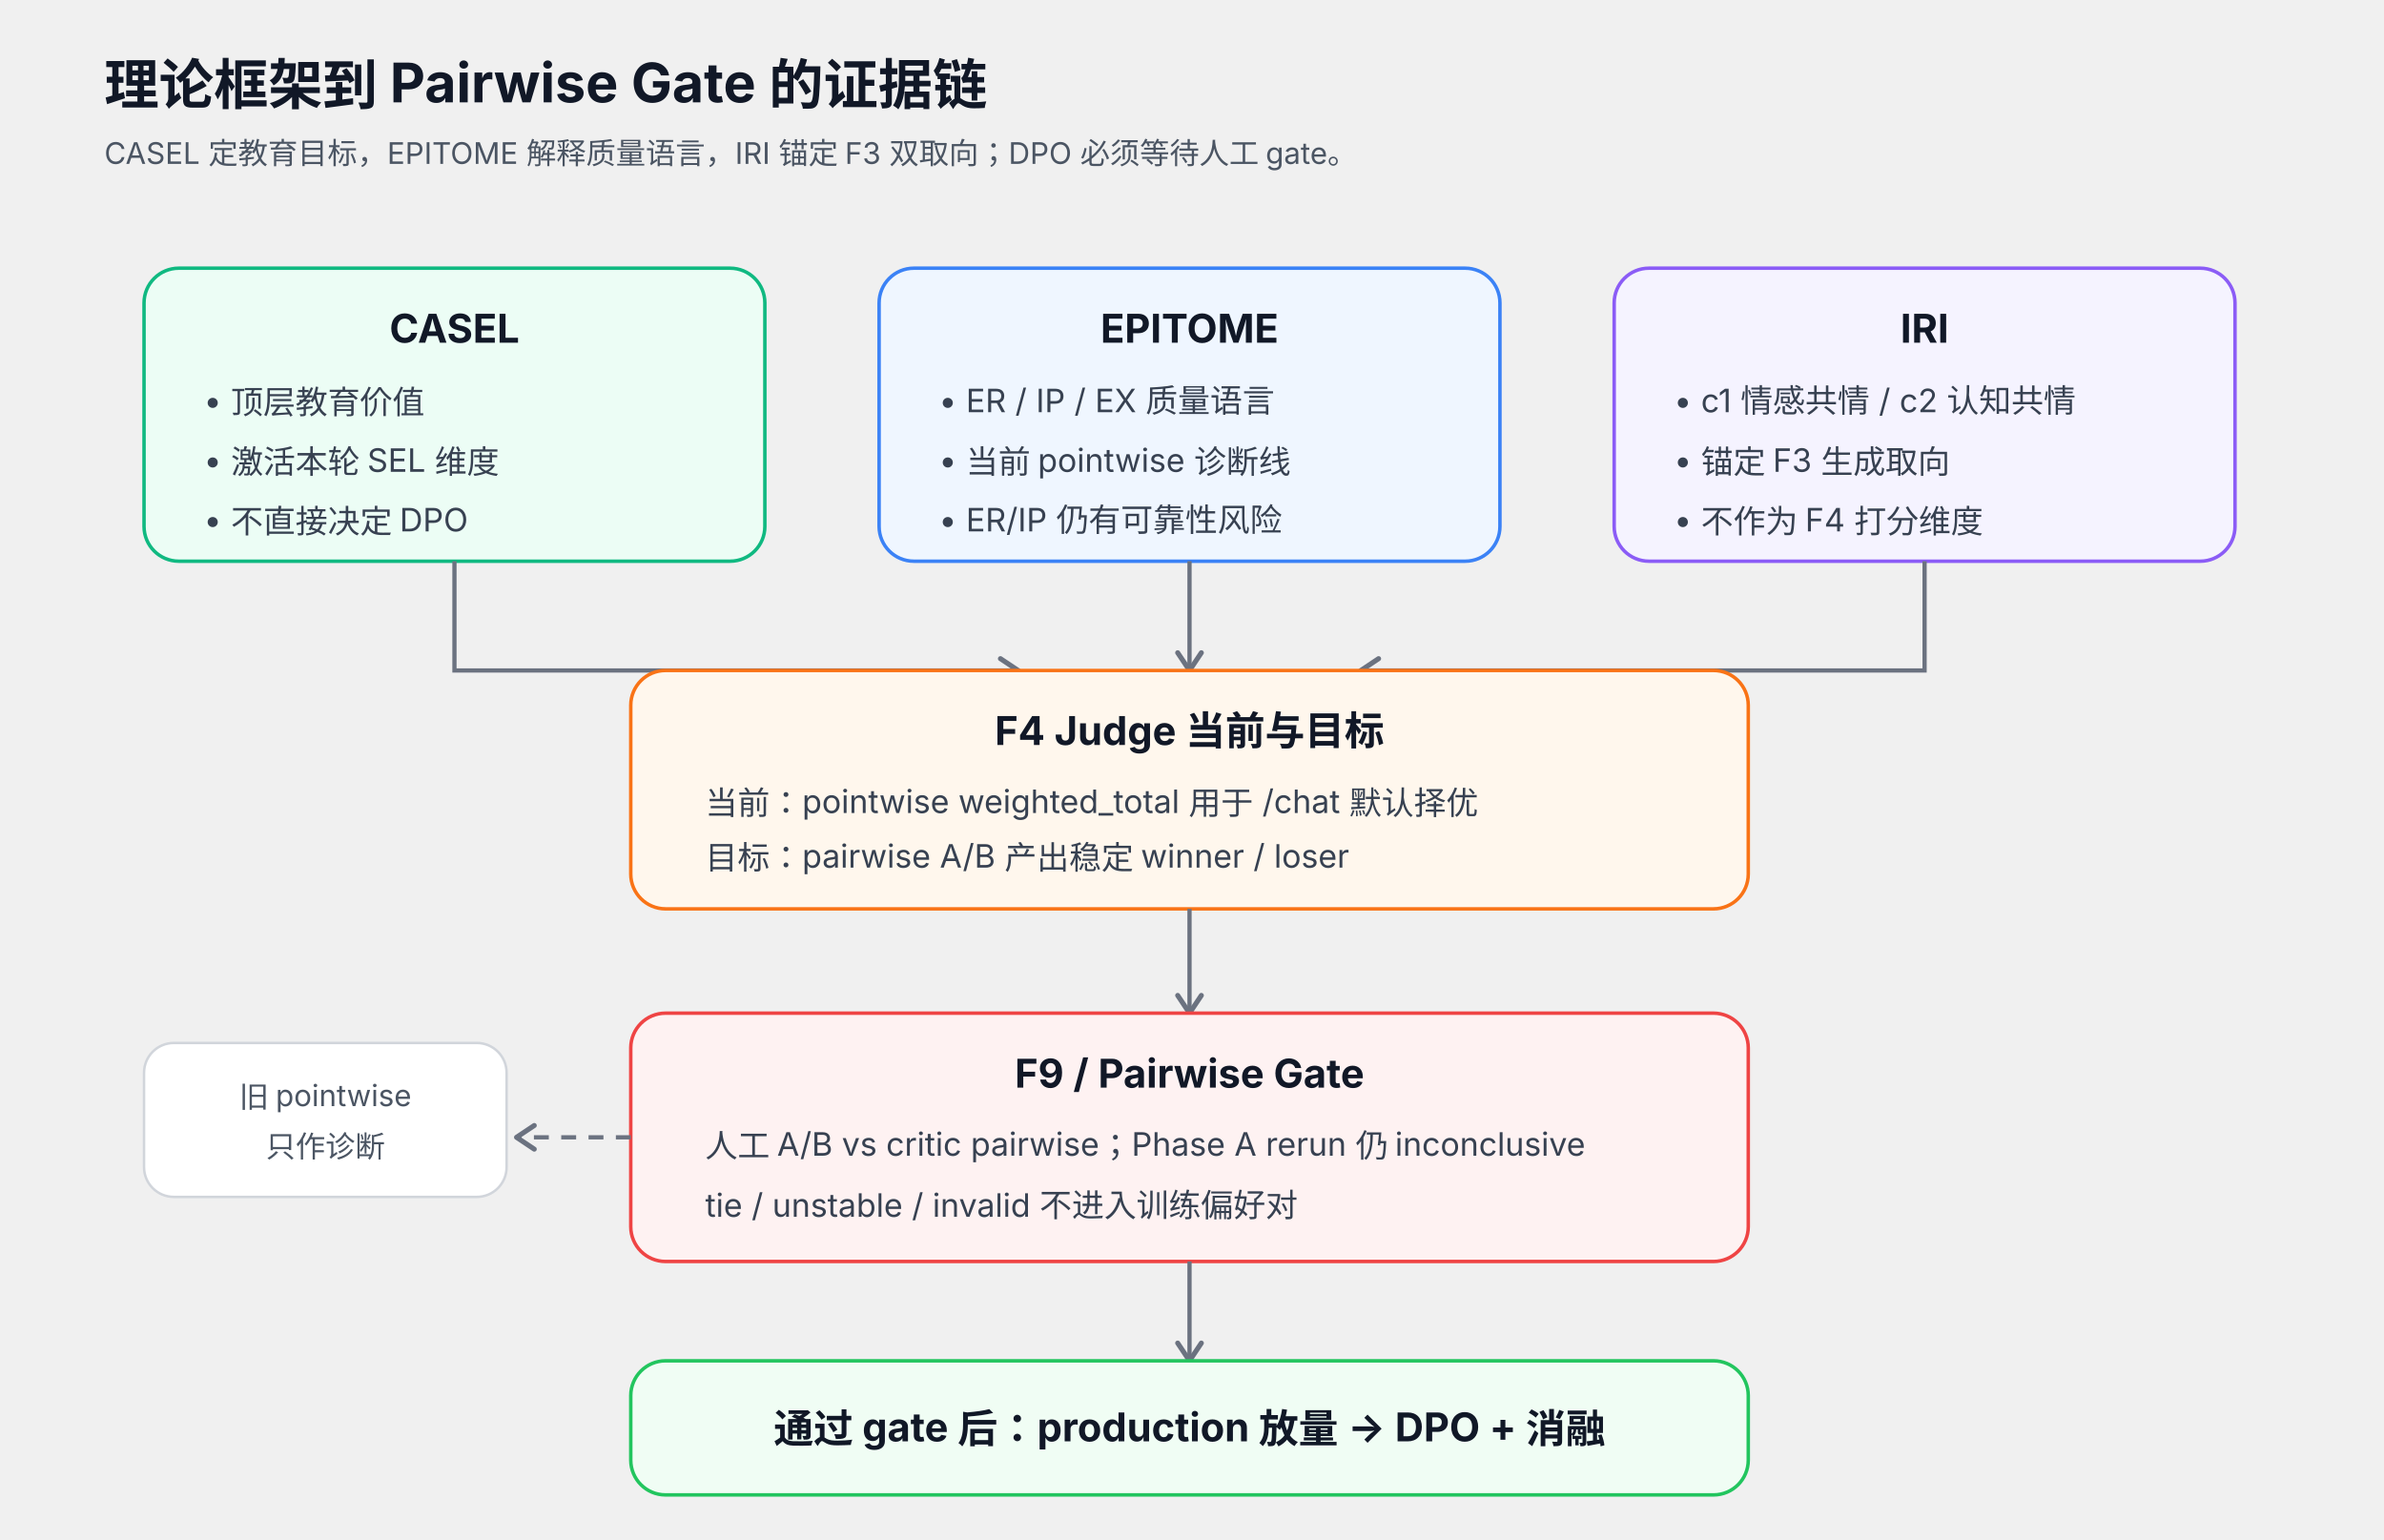
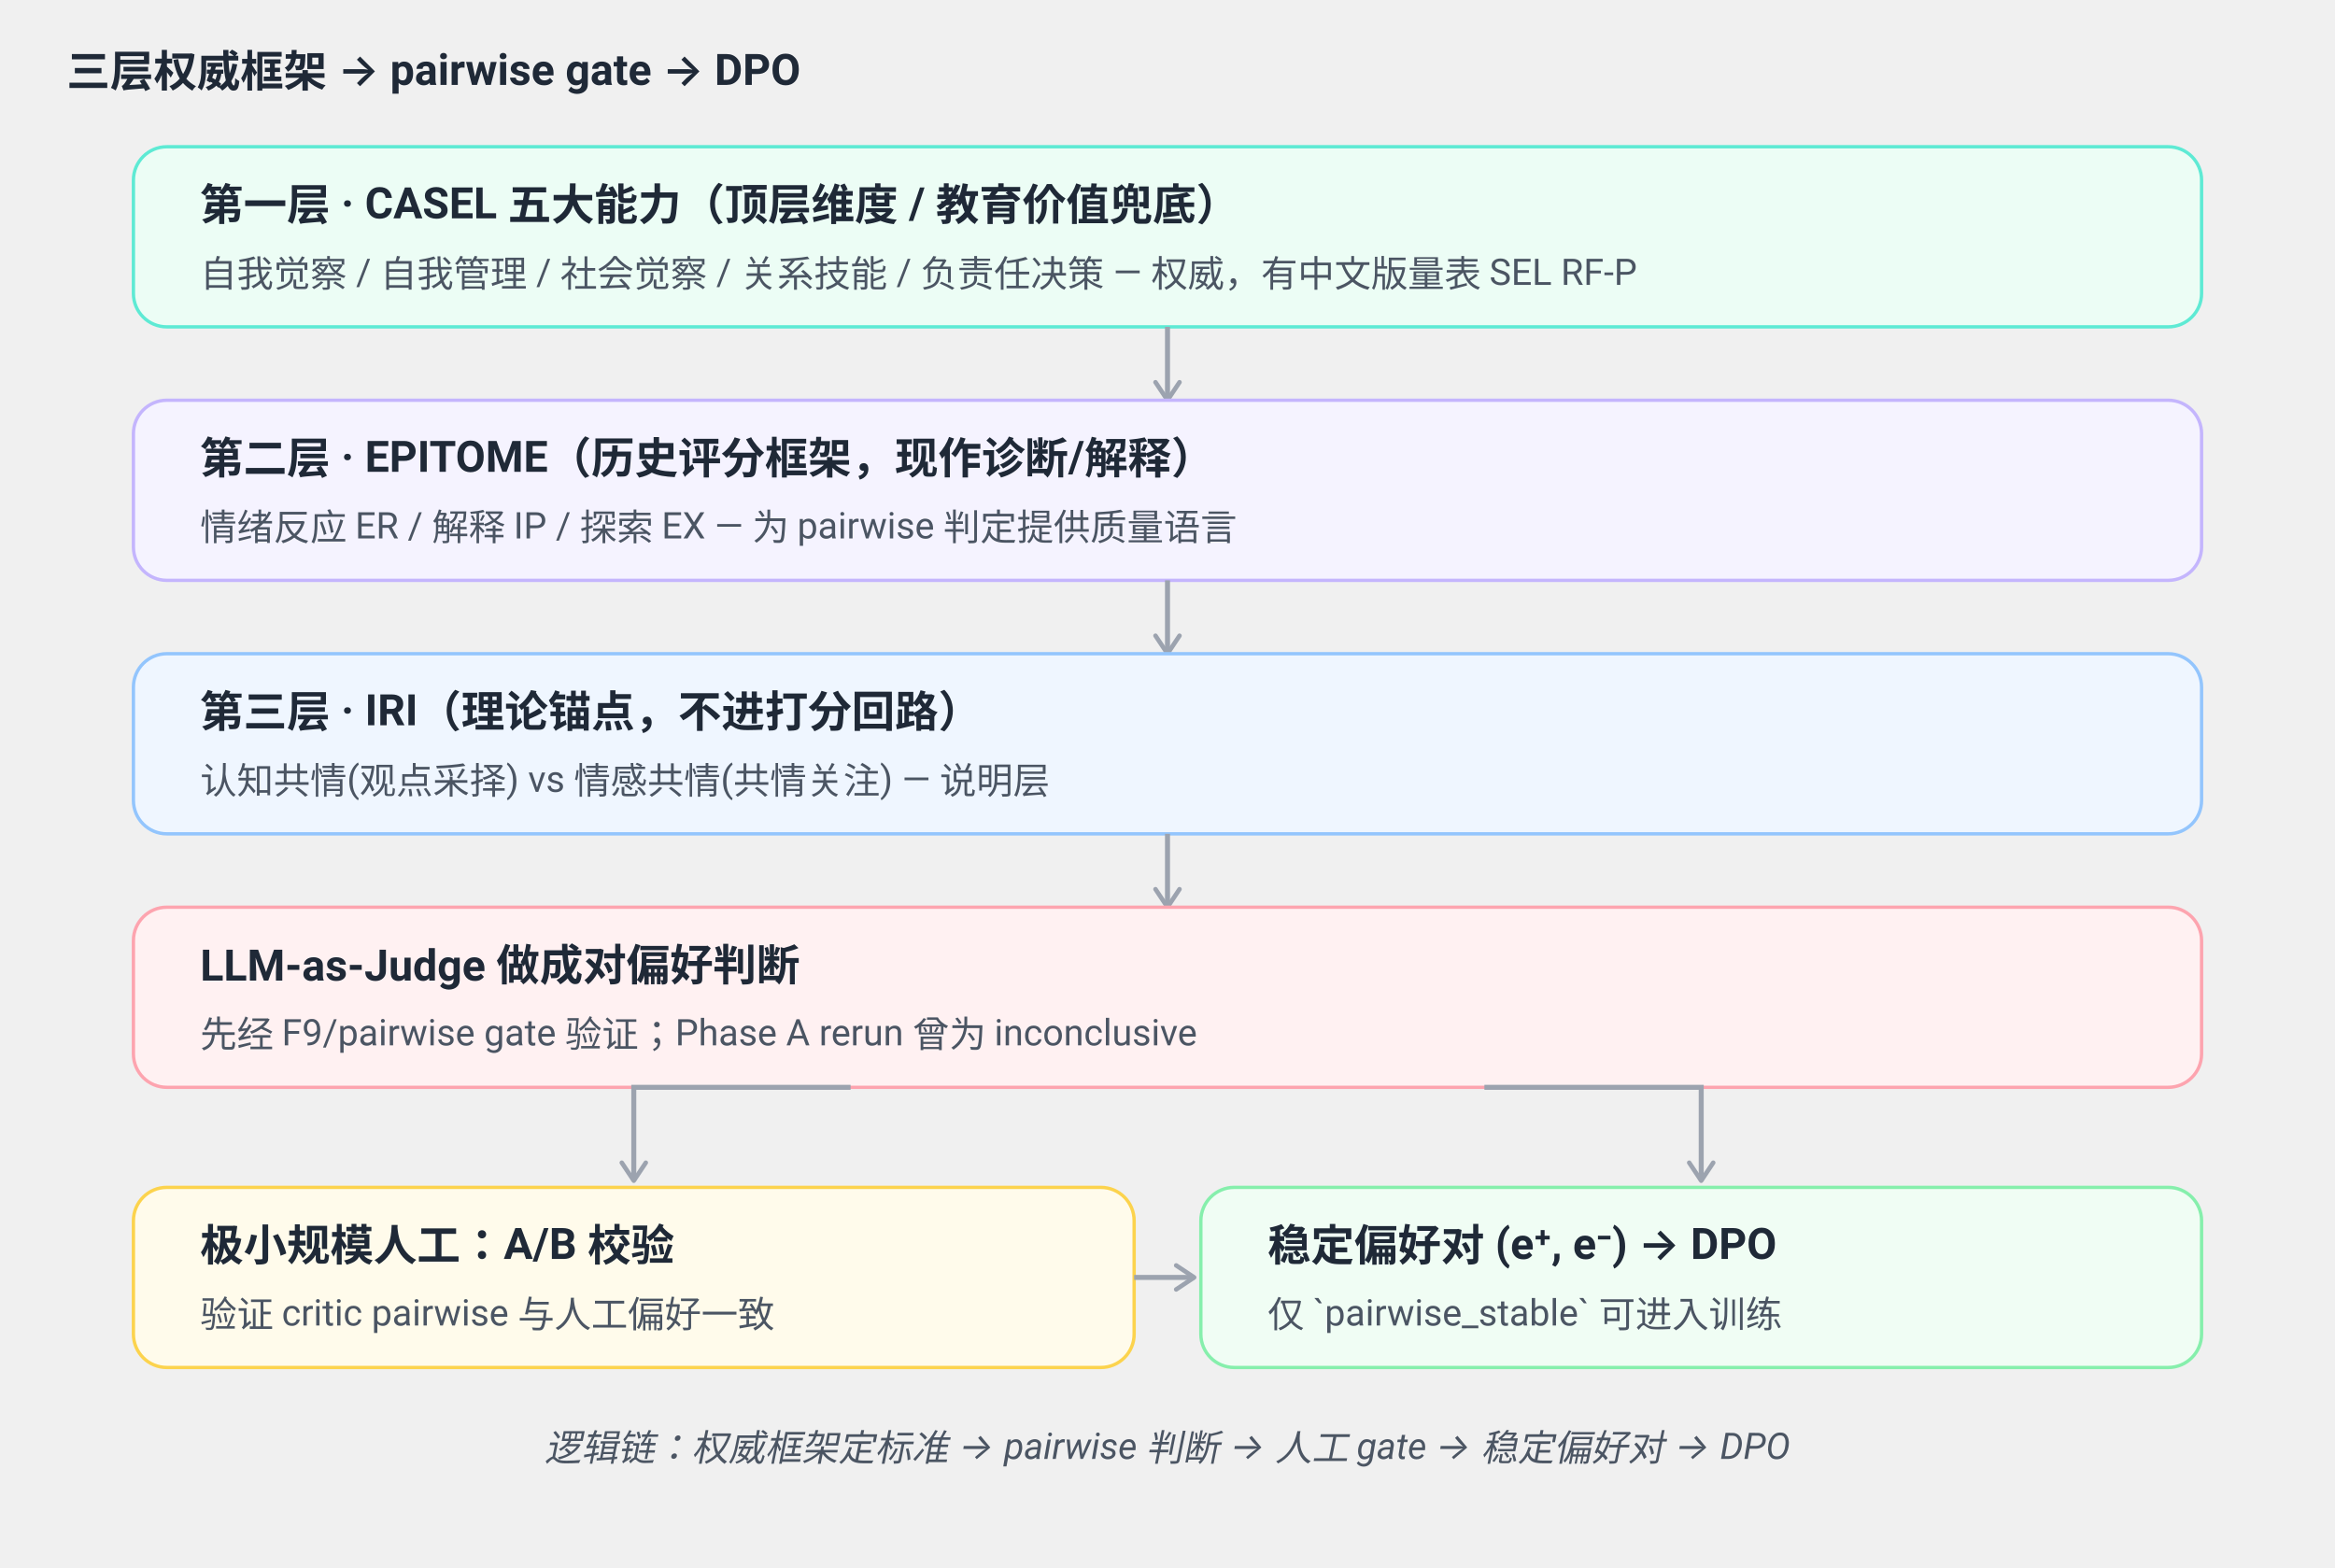
- <svg xmlns="http://www.w3.org/2000/svg" width="960" height="620" viewBox="0 0 960 620" font-family="-apple-system,BlinkMacSystemFont,'Segoe UI','Microsoft YaHei',sans-serif">
+ <svg xmlns="http://www.w3.org/2000/svg" width="700" height="470" viewBox="0 0 700 470" font-family="-apple-system,BlinkMacSystemFont,'Segoe UI',Roboto,'PingFang SC','Microsoft YaHei',sans-serif">
  <style>
-     .title{font-size:22px;font-weight:700;fill:#111827}
-     .h{font-size:16px;font-weight:700;fill:#111827}
-     .s{font-size:13px;fill:#374151}
-     .note{font-size:12px;fill:#4b5563}
-     .casel{fill:#ecfdf5;stroke:#10b981}
-     .epitome{fill:#eff6ff;stroke:#3b82f6}
-     .iri{fill:#f5f3ff;stroke:#8b5cf6}
-     .judge{fill:#fff7ed;stroke:#f97316}
-     .gate{fill:#fef2f2;stroke:#ef4444}
-     .dpo{fill:#f0fdf4;stroke:#22c55e}
-     .box{fill:#ffffff;stroke:#d1d5db}
-     .arr{stroke:#6b7280;stroke-width:1.7;fill:none}
-   </style>
+ .th{font-size:13px;font-weight:600;fill:#1f2937}
+ .ts{font-size:11px;fill:#4b5563}
+ .teal{fill:#ecfdf5;stroke:#5eead4}
+ .purple{fill:#f5f3ff;stroke:#c4b5fd}
+ .coral{fill:#fff1f2;stroke:#fda4af}
+ .green{fill:#f0fdf4;stroke:#86efac}
+ .blue{fill:#eff6ff;stroke:#93c5fd}
+ .amber{fill:#fffbeb;stroke:#fcd34d}
+ .arr{stroke:#9ca3af;stroke-width:1.5;fill:none}
+ </style>
  <defs>
-     <marker id="arrow" viewBox="0 0 10 10" refX="8" refY="5" markerWidth="7" markerHeight="7" orient="auto-start-reverse">
-       <path d="M2 1L8 5L2 9" fill="none" stroke="#6b7280" stroke-width="1.7" stroke-linecap="round" stroke-linejoin="round" />
+     <marker id="a" viewBox="0 0 10 10" refX="8" refY="5" markerWidth="6" markerHeight="6" orient="auto-start-reverse">
+       <path d="M2 1L8 5L2 9" fill="none" stroke="#9ca3af" stroke-width="1.5" stroke-linecap="round" stroke-linejoin="round" />
    </marker>
  </defs>
-   <text class="title" x="42" y="42">理论框架到 Pairwise Gate 的证据链</text>
-   <text class="note" x="42" y="66">CASEL 定教育目标，EPITOME 解释质量语言，IRI 锚定 F3 双取向；DPO 必须等待人工 gate。</text>
-   <rect class="casel" x="58" y="108" width="250" height="118" rx="14" stroke-width="1.4" />
-   <text class="h" x="183" y="138" text-anchor="middle">CASEL</text>
-   <text class="s" x="82" y="166">• 顶层教育价值</text>
-   <text class="s" x="82" y="190">• 激活本轮 SEL 维度</text>
-   <text class="s" x="82" y="214">• 不直接决定 DPO</text>
-   <rect class="epitome" x="354" y="108" width="250" height="118" rx="14" stroke-width="1.4" />
-   <text class="h" x="479" y="138" text-anchor="middle">EPITOME</text>
-   <text class="s" x="378" y="166">• ER / IP / EX 质量语言</text>
-   <text class="s" x="378" y="190">• 当前 pointwise 诊断线</text>
-   <text class="s" x="378" y="214">• ER/IP 仍有可靠性风险</text>
-   <rect class="iri" x="650" y="108" width="250" height="118" rx="14" stroke-width="1.4" />
-   <text class="h" x="775" y="138" text-anchor="middle">IRI</text>
-   <text class="s" x="674" y="166">• c1 情感共情 / c2 认知共情</text>
-   <text class="s" x="674" y="190">• 锚定 F3 生成取向</text>
-   <text class="s" x="674" y="214">• 不作为 F4 打分维度</text>
-   <path class="arr" d="M183 226 L183 270 L410 270" marker-end="url(#arrow)" />
-   <path class="arr" d="M479 226 L479 270" marker-end="url(#arrow)" />
-   <path class="arr" d="M775 226 L775 270 L548 270" marker-end="url(#arrow)" />
-   <rect class="judge" x="254" y="270" width="450" height="96" rx="14" stroke-width="1.4" />
-   <text class="h" x="479" y="300" text-anchor="middle">F4 Judge 当前与目标</text>
-   <text class="s" x="284" y="328">当前：pointwise weighted_total 用于 /chat 默认择优</text>
-   <text class="s" x="284" y="350">目标：pairwise A/B 产出稳定 winner / loser</text>
-   <line class="arr" x1="479" y1="366" x2="479" y2="408" marker-end="url(#arrow)" />
-   <rect class="gate" x="254" y="408" width="450" height="100" rx="14" stroke-width="1.4" />
-   <text class="h" x="479" y="438" text-anchor="middle">F9 / Pairwise Gate</text>
-   <text class="s" x="284" y="466">人工 A/B vs critic pairwise；Phase A rerun 仍 inconclusive</text>
-   <text class="s" x="284" y="490">tie / unstable / invalid 不进入训练偏好对</text>
-   <line class="arr" x1="479" y1="508" x2="479" y2="548" marker-end="url(#arrow)" />
-   <rect class="dpo" x="254" y="548" width="450" height="54" rx="14" stroke-width="1.4" />
-   <text class="h" x="479" y="581" text-anchor="middle">通过 gate 后：production 放量 -&gt; DPO + 消融</text>
-   <rect class="box" x="58" y="420" width="146" height="62" rx="12" stroke-width="1" />
-   <text class="note" x="131" y="446" text-anchor="middle">旧 pointwise</text>
-   <text class="note" x="131" y="466" text-anchor="middle">只作诊断</text>
-   <path class="arr" d="M254 458 L208 458" marker-end="url(#arrow)" stroke-dasharray="6 5" />
+   <text class="th" x="20" y="26" font-size="15">三层权威框架 → pairwise gate → DPO</text>
+   <rect class="teal" x="40" y="44" width="620" height="54" rx="10" stroke-width="1" />
+   <text class="th" x="60" y="66">第一层 · CASEL 五大能力（顶层维度 / 教育价值兜底）</text>
+   <text class="ts" x="60" y="86">自我觉察 / 自我管理 / 社会觉察 / 关系技能 / 负责任决策 — 权威，有中文版量表 SEL RF-P</text>
+   <line x1="350" y1="98" x2="350" y2="120" class="arr" marker-end="url(#a)" />
+   <rect class="purple" x="40" y="120" width="620" height="54" rx="10" stroke-width="1" />
+   <text class="th" x="60" y="142">第二层 · EPITOME（历史评分框架，现作诊断/解释）</text>
+   <text class="ts" x="60" y="162">情绪反应 ER / 解释 IP / 探索 EX — 为 pairwise 判定提供质量语言</text>
+   <line x1="350" y1="174" x2="350" y2="196" class="arr" marker-end="url(#a)" />
+   <rect class="blue" x="40" y="196" width="620" height="54" rx="10" stroke-width="1" />
+   <text class="th" x="60" y="218">第三层 · IRI（理论锚点，不进打分回路）</text>
+   <text class="ts" x="60" y="238">认知共情(观点采择) vs 情感共情(共情关注) — 说明层</text>
+   <line x1="350" y1="250" x2="350" y2="272" class="arr" marker-end="url(#a)" />
+   <rect class="coral" x="40" y="272" width="620" height="54" rx="10" stroke-width="1" />
+   <text class="th" x="60" y="294">LLM-as-Judge 做成对偏好判断</text>
+   <text class="ts" x="60" y="314">先经 F9/pairwise gate 验证；Phase A rerun 曾为 inconclusive</text>
+   <rect class="amber" x="40" y="356" width="300" height="54" rx="10" stroke-width="1" />
+   <text class="th" x="60" y="378">极小规模人工：A/B 校验</text>
+   <text class="ts" x="60" y="398">验证 critic pairwise 与人工偏好一致</text>
+   <rect class="green" x="360" y="356" width="300" height="54" rx="10" stroke-width="1" />
+   <text class="th" x="380" y="378">稳定偏好对 (e⁺, e⁻) → DPO</text>
+   <text class="ts" x="380" y="398">仅 `pairwise_stable` 可进入训练</text>
+   <path d="M255 326 L190 326 L190 354" class="arr" marker-end="url(#a)" />
+   <path d="M445 326 L510 326 L510 354" class="arr" marker-end="url(#a)" />
+   <line x1="340" y1="383" x2="358" y2="383" class="arr" marker-end="url(#a)" />
+   <text class="ts" x="350" y="438" text-anchor="middle" font-style="italic">逻辑链：权威框架定标准 → pairwise 判断 → 人工 gate → 稳定偏好对 → DPO</text>
</svg>
